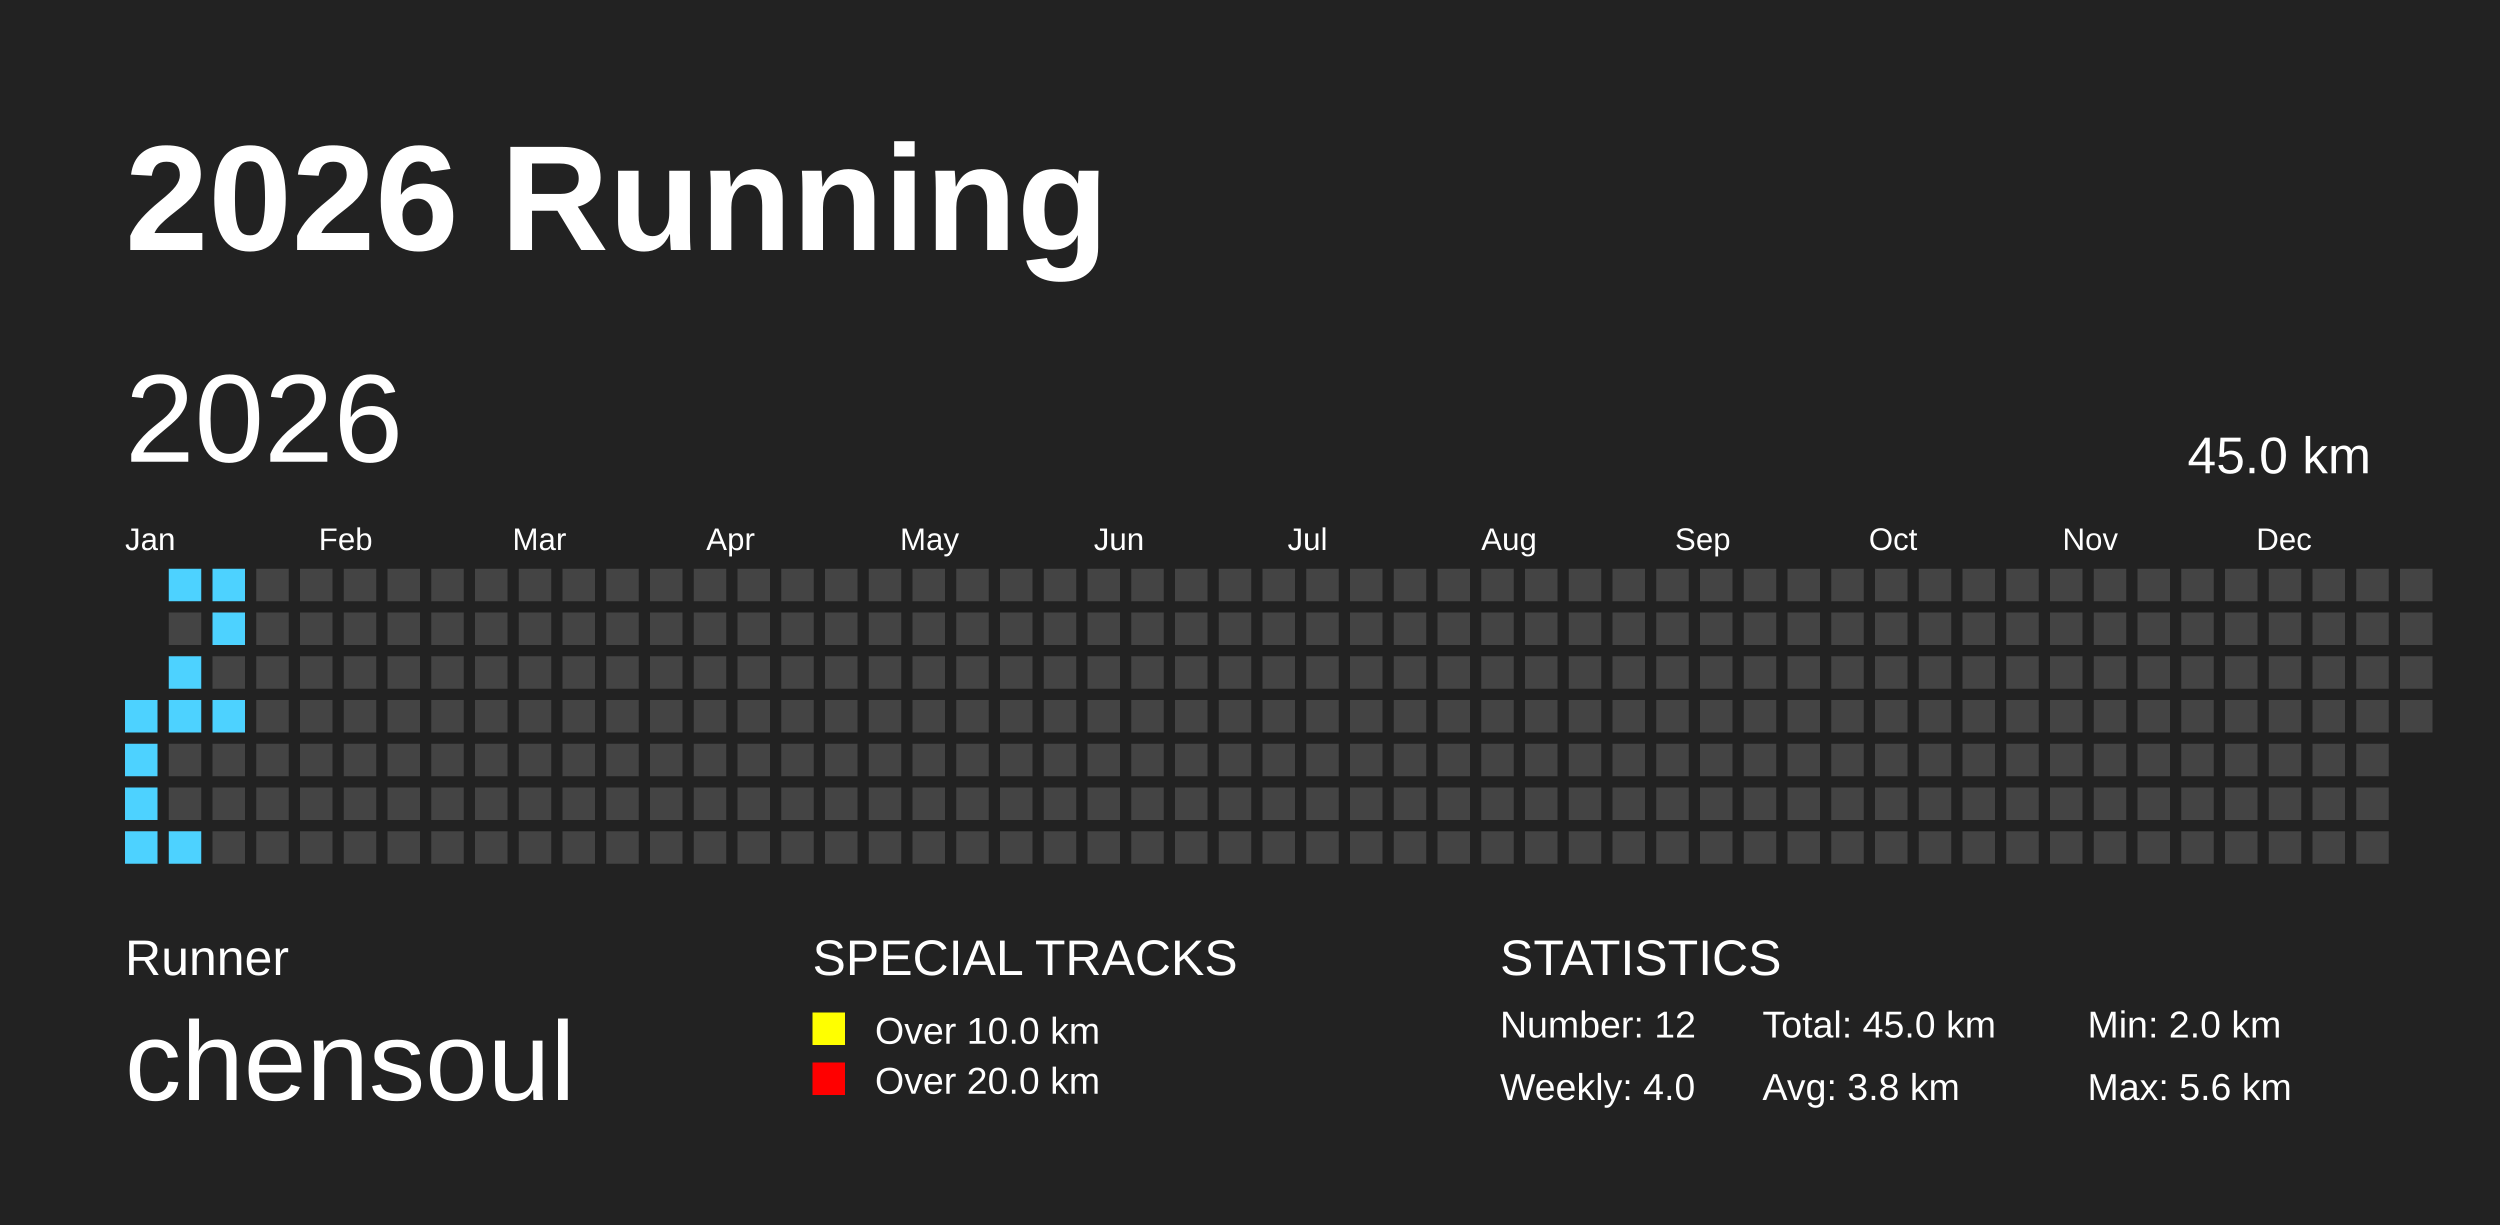
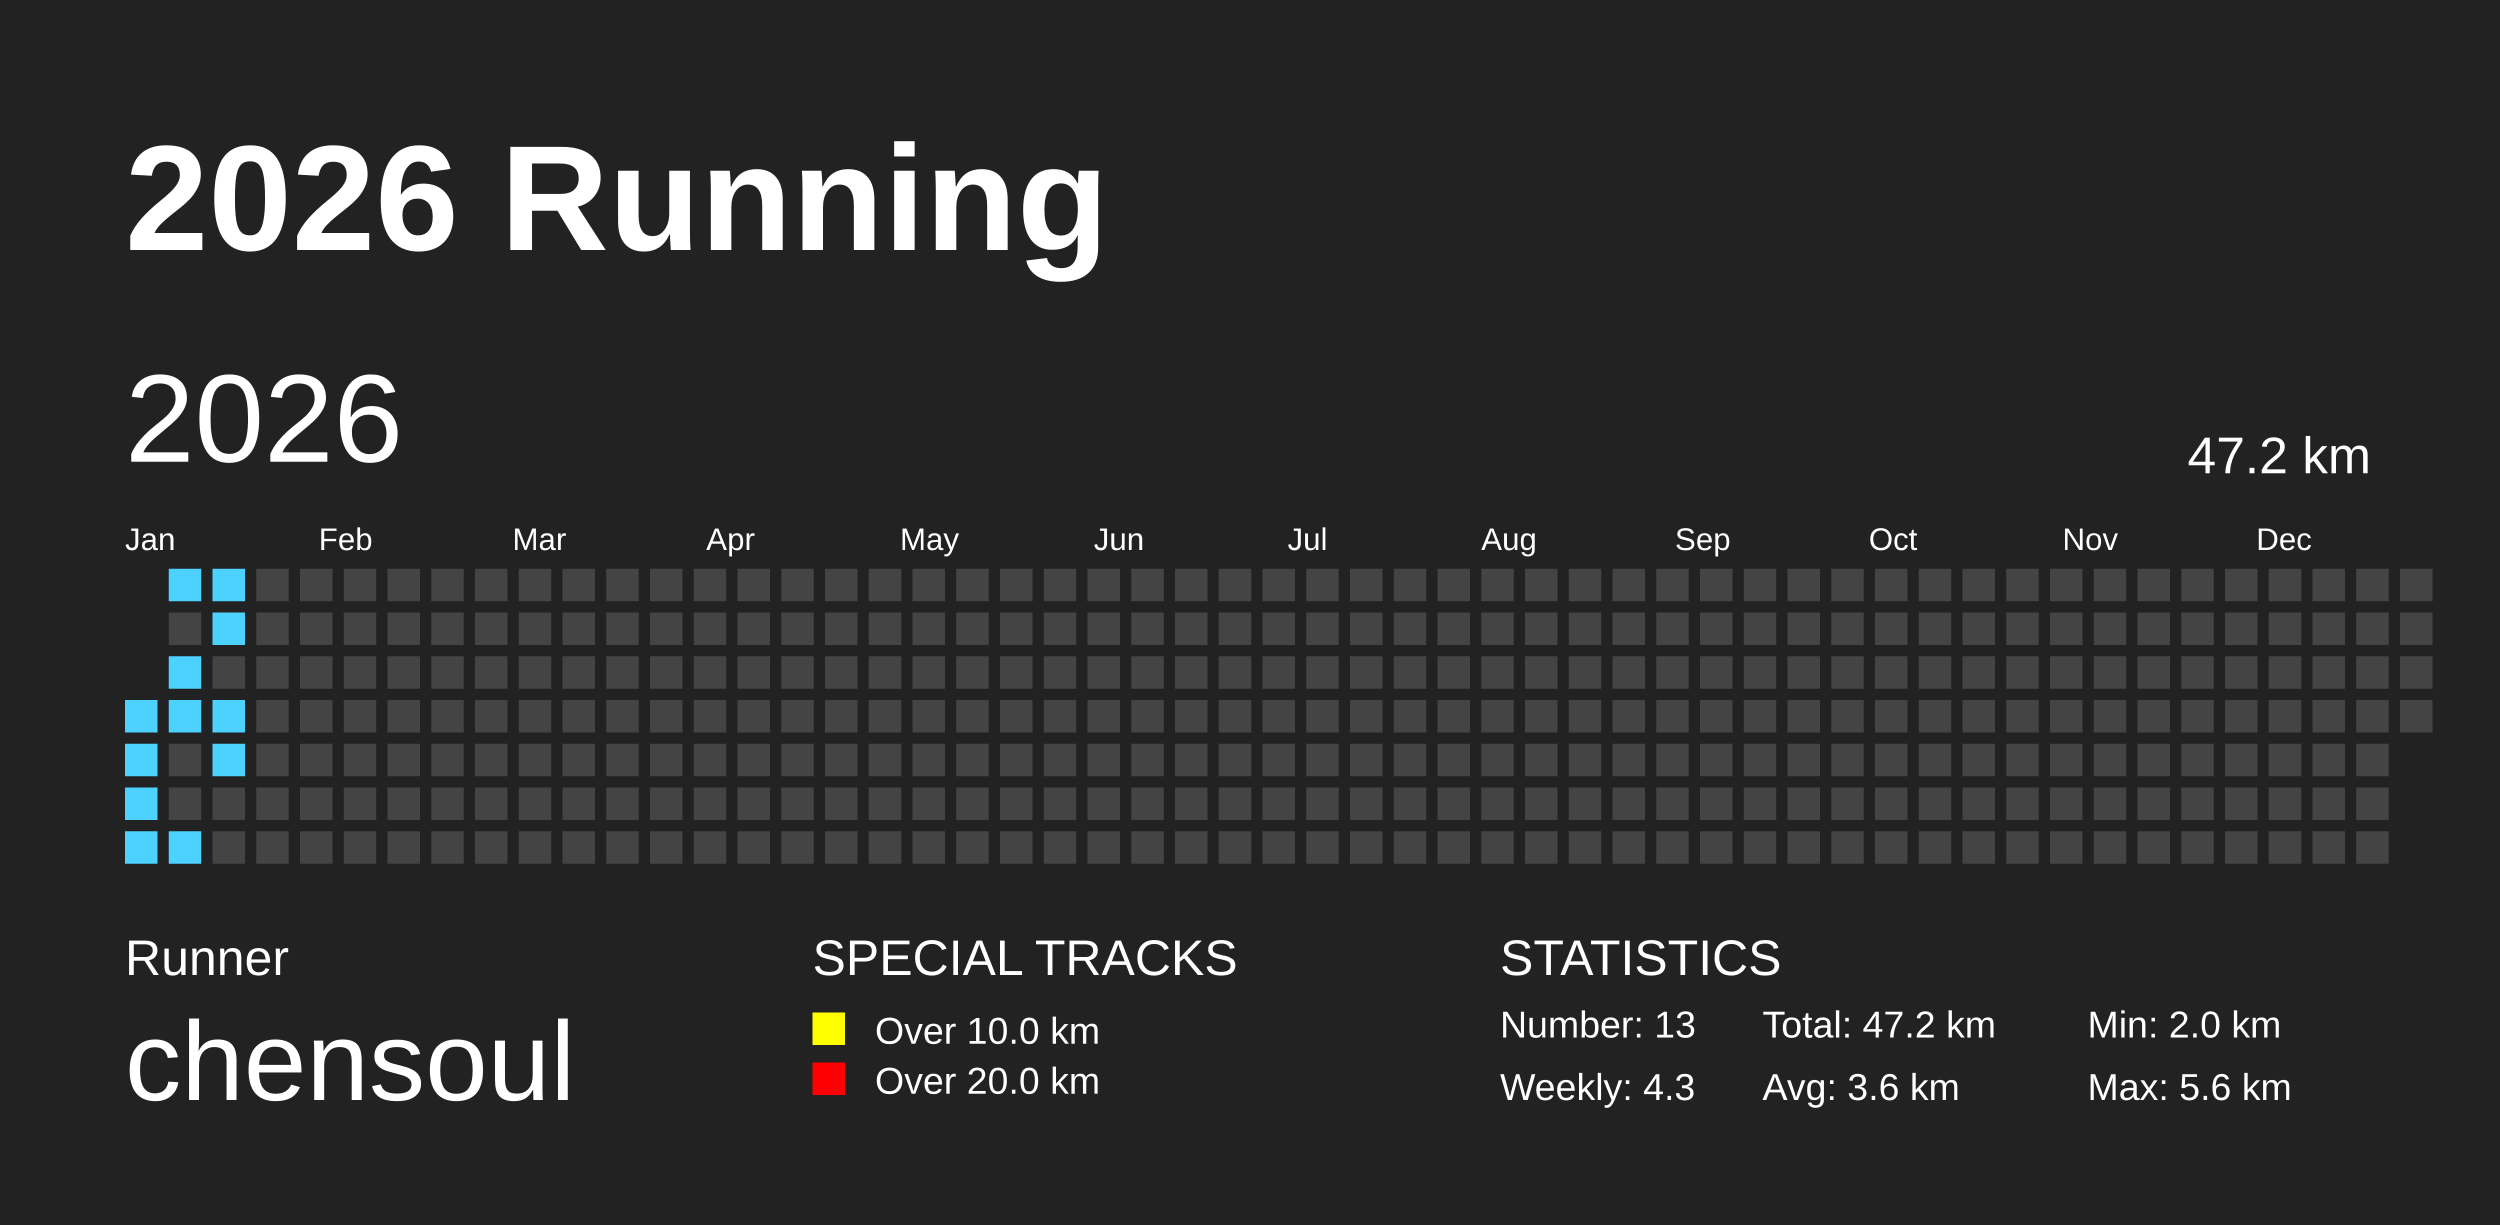
<svg xmlns="http://www.w3.org/2000/svg" baseProfile="full" height="98mm" version="1.1" viewBox="0,0,200,98" width="200mm">
  <defs />
  <rect fill="#222222" height="98" width="200" x="0" y="0" />
  <text fill="#FFFFFF" style="font-size:12px; font-family:Arial; font-weight:bold;" x="10" y="20">2026 Running</text>
  <text fill="#FFFFFF" style="font-size:4px; font-family:Arial" x="10" y="78">Runner</text>
  <text fill="#FFFFFF" style="font-size:9px; font-family:Arial" x="10" y="88">chensoul</text>
  <text fill="#FFFFFF" style="font-size:4px; font-family:Arial" x="65" y="78">SPECIAL TRACKS</text>
  <rect fill="yellow" height="2.6" width="2.6" x="65" y="81" />
  <text fill="#FFFFFF" style="font-size:3px; font-family:Arial" x="70" y="83.5">Over 10.0 km</text>
  <rect fill="red" height="2.6" width="2.6" x="65" y="85" />
  <text fill="#FFFFFF" style="font-size:3px; font-family:Arial" x="70" y="87.5">Over 20.0 km</text>
  <text fill="#FFFFFF" style="font-size:4px; font-family:Arial" x="120" y="78">STATISTICS</text>
-   <text fill="#FFFFFF" style="font-size:3px; font-family:Arial" x="120" y="83">Number: 12</text>
-   <text fill="#FFFFFF" style="font-size:3px; font-family:Arial" x="120" y="88">Weekly: 4.0</text>
-   <text fill="#FFFFFF" style="font-size:3px; font-family:Arial" x="141" y="83">Total: 45.0 km</text>
-   <text fill="#FFFFFF" style="font-size:3px; font-family:Arial" x="141" y="88">Avg: 3.8 km</text>
+   <text fill="#FFFFFF" style="font-size:3px; font-family:Arial" x="120" y="83">Number: 13</text>
+   <text fill="#FFFFFF" style="font-size:3px; font-family:Arial" x="120" y="88">Weekly: 4.3</text>
+   <text fill="#FFFFFF" style="font-size:3px; font-family:Arial" x="141" y="83">Total: 47.2 km</text>
+   <text fill="#FFFFFF" style="font-size:3px; font-family:Arial" x="141" y="88">Avg: 3.6 km</text>
  <text fill="#FFFFFF" style="font-size:3px; font-family:Arial" x="167" y="83">Min: 2.0 km</text>
  <text fill="#FFFFFF" style="font-size:3px; font-family:Arial" x="167" y="88">Max: 5.6 km</text>
  <text dominant-baseline="hanging" fill="#FFFFFF" style="font-size:10.0px; font-family:Arial;" x="10" y="30">2026</text>
-   <text dominant-baseline="hanging" fill="#FFFFFF" style="font-size:4.125px; font-family:Arial;" x="175" y="35">45.0 km</text>
+   <text dominant-baseline="hanging" fill="#FFFFFF" style="font-size:4.125px; font-family:Arial;" x="175" y="35">47.2 km</text>
  <text fill="#FFFFFF" style="font-size:2.5px; font-family:Arial" x="10.0" y="44">Jan</text>
  <text fill="#FFFFFF" style="font-size:2.5px; font-family:Arial" x="25.5" y="44">Feb</text>
  <text fill="#FFFFFF" style="font-size:2.5px; font-family:Arial" x="41.0" y="44">Mar</text>
  <text fill="#FFFFFF" style="font-size:2.5px; font-family:Arial" x="56.5" y="44">Apr</text>
  <text fill="#FFFFFF" style="font-size:2.5px; font-family:Arial" x="72.0" y="44">May</text>
  <text fill="#FFFFFF" style="font-size:2.5px; font-family:Arial" x="87.5" y="44">Jun</text>
  <text fill="#FFFFFF" style="font-size:2.5px; font-family:Arial" x="103.0" y="44">Jul</text>
  <text fill="#FFFFFF" style="font-size:2.5px; font-family:Arial" x="118.5" y="44">Aug</text>
  <text fill="#FFFFFF" style="font-size:2.5px; font-family:Arial" x="134.0" y="44">Sep</text>
  <text fill="#FFFFFF" style="font-size:2.5px; font-family:Arial" x="149.5" y="44">Oct</text>
  <text fill="#FFFFFF" style="font-size:2.5px; font-family:Arial" x="165.0" y="44">Nov</text>
  <text fill="#FFFFFF" style="font-size:2.5px; font-family:Arial" x="180.5" y="44">Dec</text>
  <rect fill="#4DD2FF" height="2.6" width="2.6" x="10.0" y="56.0" />
  <rect fill="#4DD2FF" height="2.6" width="2.6" x="10.0" y="59.5" />
  <rect fill="#4DD2FF" height="2.6" width="2.6" x="10.0" y="63.0" />
  <rect fill="#4DD2FF" height="2.6" width="2.6" x="10.0" y="66.5" />
  <rect fill="#4DD2FF" height="2.6" width="2.6" x="13.5" y="45.5" />
  <rect fill="#444444" height="2.6" width="2.6" x="13.5" y="49.0" />
  <rect fill="#4DD2FF" height="2.6" width="2.6" x="13.5" y="52.5" />
  <rect fill="#4DD2FF" height="2.6" width="2.6" x="13.5" y="56.0" />
  <rect fill="#444444" height="2.6" width="2.6" x="13.5" y="59.5" />
  <rect fill="#444444" height="2.6" width="2.6" x="13.5" y="63.0" />
  <rect fill="#4DD2FF" height="2.6" width="2.6" x="13.5" y="66.5" />
  <rect fill="#4DD2FF" height="2.6" width="2.6" x="17.0" y="45.5" />
  <rect fill="#4DD2FF" height="2.6" width="2.6" x="17.0" y="49.0" />
  <rect fill="#444444" height="2.6" width="2.6" x="17.0" y="52.5" />
  <rect fill="#4DD2FF" height="2.6" width="2.6" x="17.0" y="56.0" />
-   <rect fill="#444444" height="2.6" width="2.6" x="17.0" y="59.5" />
+   <rect fill="#4DD2FF" height="2.6" width="2.6" x="17.0" y="59.5" />
  <rect fill="#444444" height="2.6" width="2.6" x="17.0" y="63.0" />
  <rect fill="#444444" height="2.6" width="2.6" x="17.0" y="66.5" />
  <rect fill="#444444" height="2.6" width="2.6" x="20.5" y="45.5" />
  <rect fill="#444444" height="2.6" width="2.6" x="20.5" y="49.0" />
  <rect fill="#444444" height="2.6" width="2.6" x="20.5" y="52.5" />
  <rect fill="#444444" height="2.6" width="2.6" x="20.5" y="56.0" />
  <rect fill="#444444" height="2.6" width="2.6" x="20.5" y="59.5" />
  <rect fill="#444444" height="2.6" width="2.6" x="20.5" y="63.0" />
  <rect fill="#444444" height="2.6" width="2.6" x="20.5" y="66.5" />
  <rect fill="#444444" height="2.6" width="2.6" x="24.0" y="45.5" />
  <rect fill="#444444" height="2.6" width="2.6" x="24.0" y="49.0" />
  <rect fill="#444444" height="2.6" width="2.6" x="24.0" y="52.5" />
  <rect fill="#444444" height="2.6" width="2.6" x="24.0" y="56.0" />
  <rect fill="#444444" height="2.6" width="2.6" x="24.0" y="59.5" />
  <rect fill="#444444" height="2.6" width="2.6" x="24.0" y="63.0" />
  <rect fill="#444444" height="2.6" width="2.6" x="24.0" y="66.5" />
  <rect fill="#444444" height="2.6" width="2.6" x="27.5" y="45.5" />
  <rect fill="#444444" height="2.6" width="2.6" x="27.5" y="49.0" />
  <rect fill="#444444" height="2.6" width="2.6" x="27.5" y="52.5" />
  <rect fill="#444444" height="2.6" width="2.6" x="27.5" y="56.0" />
  <rect fill="#444444" height="2.6" width="2.6" x="27.5" y="59.5" />
  <rect fill="#444444" height="2.6" width="2.6" x="27.5" y="63.0" />
  <rect fill="#444444" height="2.6" width="2.6" x="27.5" y="66.5" />
  <rect fill="#444444" height="2.6" width="2.6" x="31.0" y="45.5" />
  <rect fill="#444444" height="2.6" width="2.6" x="31.0" y="49.0" />
  <rect fill="#444444" height="2.6" width="2.6" x="31.0" y="52.5" />
  <rect fill="#444444" height="2.6" width="2.6" x="31.0" y="56.0" />
  <rect fill="#444444" height="2.6" width="2.6" x="31.0" y="59.5" />
  <rect fill="#444444" height="2.6" width="2.6" x="31.0" y="63.0" />
  <rect fill="#444444" height="2.6" width="2.6" x="31.0" y="66.5" />
  <rect fill="#444444" height="2.6" width="2.6" x="34.5" y="45.5" />
  <rect fill="#444444" height="2.6" width="2.6" x="34.5" y="49.0" />
  <rect fill="#444444" height="2.6" width="2.6" x="34.5" y="52.5" />
  <rect fill="#444444" height="2.6" width="2.6" x="34.5" y="56.0" />
  <rect fill="#444444" height="2.6" width="2.6" x="34.5" y="59.5" />
  <rect fill="#444444" height="2.6" width="2.6" x="34.5" y="63.0" />
  <rect fill="#444444" height="2.6" width="2.6" x="34.5" y="66.5" />
  <rect fill="#444444" height="2.6" width="2.6" x="38.0" y="45.5" />
  <rect fill="#444444" height="2.6" width="2.6" x="38.0" y="49.0" />
  <rect fill="#444444" height="2.6" width="2.6" x="38.0" y="52.5" />
  <rect fill="#444444" height="2.6" width="2.6" x="38.0" y="56.0" />
  <rect fill="#444444" height="2.6" width="2.6" x="38.0" y="59.5" />
  <rect fill="#444444" height="2.6" width="2.6" x="38.0" y="63.0" />
  <rect fill="#444444" height="2.6" width="2.6" x="38.0" y="66.5" />
  <rect fill="#444444" height="2.6" width="2.6" x="41.5" y="45.5" />
  <rect fill="#444444" height="2.6" width="2.6" x="41.5" y="49.0" />
  <rect fill="#444444" height="2.6" width="2.6" x="41.5" y="52.5" />
  <rect fill="#444444" height="2.6" width="2.6" x="41.5" y="56.0" />
  <rect fill="#444444" height="2.6" width="2.6" x="41.5" y="59.5" />
  <rect fill="#444444" height="2.6" width="2.6" x="41.5" y="63.0" />
  <rect fill="#444444" height="2.6" width="2.6" x="41.5" y="66.5" />
  <rect fill="#444444" height="2.6" width="2.6" x="45.0" y="45.5" />
  <rect fill="#444444" height="2.6" width="2.6" x="45.0" y="49.0" />
  <rect fill="#444444" height="2.6" width="2.6" x="45.0" y="52.5" />
  <rect fill="#444444" height="2.6" width="2.6" x="45.0" y="56.0" />
  <rect fill="#444444" height="2.6" width="2.6" x="45.0" y="59.5" />
  <rect fill="#444444" height="2.6" width="2.6" x="45.0" y="63.0" />
  <rect fill="#444444" height="2.6" width="2.6" x="45.0" y="66.5" />
  <rect fill="#444444" height="2.6" width="2.6" x="48.5" y="45.5" />
  <rect fill="#444444" height="2.6" width="2.6" x="48.5" y="49.0" />
  <rect fill="#444444" height="2.6" width="2.6" x="48.5" y="52.5" />
  <rect fill="#444444" height="2.6" width="2.6" x="48.5" y="56.0" />
  <rect fill="#444444" height="2.6" width="2.6" x="48.5" y="59.5" />
  <rect fill="#444444" height="2.6" width="2.6" x="48.5" y="63.0" />
  <rect fill="#444444" height="2.6" width="2.6" x="48.5" y="66.5" />
  <rect fill="#444444" height="2.6" width="2.6" x="52.0" y="45.5" />
  <rect fill="#444444" height="2.6" width="2.6" x="52.0" y="49.0" />
  <rect fill="#444444" height="2.6" width="2.6" x="52.0" y="52.5" />
  <rect fill="#444444" height="2.6" width="2.6" x="52.0" y="56.0" />
  <rect fill="#444444" height="2.6" width="2.6" x="52.0" y="59.5" />
  <rect fill="#444444" height="2.6" width="2.6" x="52.0" y="63.0" />
  <rect fill="#444444" height="2.6" width="2.6" x="52.0" y="66.5" />
  <rect fill="#444444" height="2.6" width="2.6" x="55.5" y="45.5" />
  <rect fill="#444444" height="2.6" width="2.6" x="55.5" y="49.0" />
  <rect fill="#444444" height="2.6" width="2.6" x="55.5" y="52.5" />
  <rect fill="#444444" height="2.6" width="2.6" x="55.5" y="56.0" />
  <rect fill="#444444" height="2.6" width="2.6" x="55.5" y="59.5" />
  <rect fill="#444444" height="2.6" width="2.6" x="55.5" y="63.0" />
  <rect fill="#444444" height="2.6" width="2.6" x="55.5" y="66.5" />
  <rect fill="#444444" height="2.6" width="2.6" x="59.0" y="45.5" />
  <rect fill="#444444" height="2.6" width="2.6" x="59.0" y="49.0" />
  <rect fill="#444444" height="2.6" width="2.6" x="59.0" y="52.5" />
  <rect fill="#444444" height="2.6" width="2.6" x="59.0" y="56.0" />
  <rect fill="#444444" height="2.6" width="2.6" x="59.0" y="59.5" />
  <rect fill="#444444" height="2.6" width="2.6" x="59.0" y="63.0" />
  <rect fill="#444444" height="2.6" width="2.6" x="59.0" y="66.5" />
  <rect fill="#444444" height="2.6" width="2.6" x="62.5" y="45.5" />
  <rect fill="#444444" height="2.6" width="2.6" x="62.5" y="49.0" />
  <rect fill="#444444" height="2.6" width="2.6" x="62.5" y="52.5" />
  <rect fill="#444444" height="2.6" width="2.6" x="62.5" y="56.0" />
  <rect fill="#444444" height="2.6" width="2.6" x="62.5" y="59.5" />
  <rect fill="#444444" height="2.6" width="2.6" x="62.5" y="63.0" />
  <rect fill="#444444" height="2.6" width="2.6" x="62.5" y="66.5" />
  <rect fill="#444444" height="2.6" width="2.6" x="66.0" y="45.5" />
  <rect fill="#444444" height="2.6" width="2.6" x="66.0" y="49.0" />
  <rect fill="#444444" height="2.6" width="2.6" x="66.0" y="52.5" />
  <rect fill="#444444" height="2.6" width="2.6" x="66.0" y="56.0" />
  <rect fill="#444444" height="2.6" width="2.6" x="66.0" y="59.5" />
  <rect fill="#444444" height="2.6" width="2.6" x="66.0" y="63.0" />
  <rect fill="#444444" height="2.6" width="2.6" x="66.0" y="66.5" />
  <rect fill="#444444" height="2.6" width="2.6" x="69.5" y="45.5" />
  <rect fill="#444444" height="2.6" width="2.6" x="69.5" y="49.0" />
  <rect fill="#444444" height="2.6" width="2.6" x="69.5" y="52.5" />
  <rect fill="#444444" height="2.6" width="2.6" x="69.5" y="56.0" />
  <rect fill="#444444" height="2.6" width="2.6" x="69.5" y="59.5" />
  <rect fill="#444444" height="2.6" width="2.6" x="69.5" y="63.0" />
  <rect fill="#444444" height="2.6" width="2.6" x="69.5" y="66.5" />
  <rect fill="#444444" height="2.6" width="2.6" x="73.0" y="45.5" />
  <rect fill="#444444" height="2.6" width="2.6" x="73.0" y="49.0" />
  <rect fill="#444444" height="2.6" width="2.6" x="73.0" y="52.5" />
  <rect fill="#444444" height="2.6" width="2.6" x="73.0" y="56.0" />
  <rect fill="#444444" height="2.6" width="2.6" x="73.0" y="59.5" />
  <rect fill="#444444" height="2.6" width="2.6" x="73.0" y="63.0" />
  <rect fill="#444444" height="2.6" width="2.6" x="73.0" y="66.5" />
  <rect fill="#444444" height="2.6" width="2.6" x="76.5" y="45.5" />
  <rect fill="#444444" height="2.6" width="2.6" x="76.5" y="49.0" />
  <rect fill="#444444" height="2.6" width="2.6" x="76.5" y="52.5" />
  <rect fill="#444444" height="2.6" width="2.6" x="76.5" y="56.0" />
  <rect fill="#444444" height="2.6" width="2.6" x="76.5" y="59.5" />
  <rect fill="#444444" height="2.6" width="2.6" x="76.5" y="63.0" />
  <rect fill="#444444" height="2.6" width="2.6" x="76.5" y="66.5" />
  <rect fill="#444444" height="2.6" width="2.6" x="80.0" y="45.5" />
  <rect fill="#444444" height="2.6" width="2.6" x="80.0" y="49.0" />
  <rect fill="#444444" height="2.6" width="2.6" x="80.0" y="52.5" />
  <rect fill="#444444" height="2.6" width="2.6" x="80.0" y="56.0" />
  <rect fill="#444444" height="2.6" width="2.6" x="80.0" y="59.5" />
  <rect fill="#444444" height="2.6" width="2.6" x="80.0" y="63.0" />
  <rect fill="#444444" height="2.6" width="2.6" x="80.0" y="66.5" />
  <rect fill="#444444" height="2.6" width="2.6" x="83.5" y="45.5" />
  <rect fill="#444444" height="2.6" width="2.6" x="83.5" y="49.0" />
  <rect fill="#444444" height="2.6" width="2.6" x="83.5" y="52.5" />
  <rect fill="#444444" height="2.6" width="2.6" x="83.5" y="56.0" />
  <rect fill="#444444" height="2.6" width="2.6" x="83.5" y="59.5" />
  <rect fill="#444444" height="2.6" width="2.6" x="83.5" y="63.0" />
  <rect fill="#444444" height="2.6" width="2.6" x="83.5" y="66.5" />
  <rect fill="#444444" height="2.6" width="2.6" x="87.0" y="45.5" />
  <rect fill="#444444" height="2.6" width="2.6" x="87.0" y="49.0" />
  <rect fill="#444444" height="2.6" width="2.6" x="87.0" y="52.5" />
  <rect fill="#444444" height="2.6" width="2.6" x="87.0" y="56.0" />
  <rect fill="#444444" height="2.6" width="2.6" x="87.0" y="59.5" />
  <rect fill="#444444" height="2.6" width="2.6" x="87.0" y="63.0" />
  <rect fill="#444444" height="2.6" width="2.6" x="87.0" y="66.5" />
  <rect fill="#444444" height="2.6" width="2.6" x="90.5" y="45.5" />
  <rect fill="#444444" height="2.6" width="2.6" x="90.5" y="49.0" />
  <rect fill="#444444" height="2.6" width="2.6" x="90.5" y="52.5" />
  <rect fill="#444444" height="2.6" width="2.6" x="90.5" y="56.0" />
  <rect fill="#444444" height="2.6" width="2.6" x="90.5" y="59.5" />
  <rect fill="#444444" height="2.6" width="2.6" x="90.5" y="63.0" />
  <rect fill="#444444" height="2.6" width="2.6" x="90.5" y="66.5" />
  <rect fill="#444444" height="2.6" width="2.6" x="94.0" y="45.5" />
  <rect fill="#444444" height="2.6" width="2.6" x="94.0" y="49.0" />
  <rect fill="#444444" height="2.6" width="2.6" x="94.0" y="52.5" />
  <rect fill="#444444" height="2.6" width="2.6" x="94.0" y="56.0" />
  <rect fill="#444444" height="2.6" width="2.6" x="94.0" y="59.5" />
  <rect fill="#444444" height="2.6" width="2.6" x="94.0" y="63.0" />
  <rect fill="#444444" height="2.6" width="2.6" x="94.0" y="66.5" />
  <rect fill="#444444" height="2.6" width="2.6" x="97.5" y="45.5" />
  <rect fill="#444444" height="2.6" width="2.6" x="97.5" y="49.0" />
  <rect fill="#444444" height="2.6" width="2.6" x="97.5" y="52.5" />
  <rect fill="#444444" height="2.6" width="2.6" x="97.5" y="56.0" />
  <rect fill="#444444" height="2.6" width="2.6" x="97.5" y="59.5" />
  <rect fill="#444444" height="2.6" width="2.6" x="97.5" y="63.0" />
  <rect fill="#444444" height="2.6" width="2.6" x="97.5" y="66.5" />
  <rect fill="#444444" height="2.6" width="2.6" x="101.0" y="45.5" />
  <rect fill="#444444" height="2.6" width="2.6" x="101.0" y="49.0" />
  <rect fill="#444444" height="2.6" width="2.6" x="101.0" y="52.5" />
  <rect fill="#444444" height="2.6" width="2.6" x="101.0" y="56.0" />
  <rect fill="#444444" height="2.6" width="2.6" x="101.0" y="59.5" />
  <rect fill="#444444" height="2.6" width="2.6" x="101.0" y="63.0" />
  <rect fill="#444444" height="2.6" width="2.6" x="101.0" y="66.5" />
  <rect fill="#444444" height="2.6" width="2.6" x="104.5" y="45.5" />
  <rect fill="#444444" height="2.6" width="2.6" x="104.5" y="49.0" />
  <rect fill="#444444" height="2.6" width="2.6" x="104.5" y="52.5" />
  <rect fill="#444444" height="2.6" width="2.6" x="104.5" y="56.0" />
  <rect fill="#444444" height="2.6" width="2.6" x="104.5" y="59.5" />
  <rect fill="#444444" height="2.6" width="2.6" x="104.5" y="63.0" />
  <rect fill="#444444" height="2.6" width="2.6" x="104.5" y="66.5" />
  <rect fill="#444444" height="2.6" width="2.6" x="108.0" y="45.5" />
  <rect fill="#444444" height="2.6" width="2.6" x="108.0" y="49.0" />
  <rect fill="#444444" height="2.6" width="2.6" x="108.0" y="52.5" />
  <rect fill="#444444" height="2.6" width="2.6" x="108.0" y="56.0" />
  <rect fill="#444444" height="2.6" width="2.6" x="108.0" y="59.5" />
  <rect fill="#444444" height="2.6" width="2.6" x="108.0" y="63.0" />
  <rect fill="#444444" height="2.6" width="2.6" x="108.0" y="66.5" />
  <rect fill="#444444" height="2.6" width="2.6" x="111.5" y="45.5" />
  <rect fill="#444444" height="2.6" width="2.6" x="111.5" y="49.0" />
  <rect fill="#444444" height="2.6" width="2.6" x="111.5" y="52.5" />
  <rect fill="#444444" height="2.6" width="2.6" x="111.5" y="56.0" />
  <rect fill="#444444" height="2.6" width="2.6" x="111.5" y="59.5" />
  <rect fill="#444444" height="2.6" width="2.6" x="111.5" y="63.0" />
  <rect fill="#444444" height="2.6" width="2.6" x="111.5" y="66.5" />
  <rect fill="#444444" height="2.6" width="2.6" x="115.0" y="45.5" />
  <rect fill="#444444" height="2.6" width="2.6" x="115.0" y="49.0" />
  <rect fill="#444444" height="2.6" width="2.6" x="115.0" y="52.5" />
  <rect fill="#444444" height="2.6" width="2.6" x="115.0" y="56.0" />
  <rect fill="#444444" height="2.6" width="2.6" x="115.0" y="59.5" />
  <rect fill="#444444" height="2.6" width="2.6" x="115.0" y="63.0" />
  <rect fill="#444444" height="2.6" width="2.6" x="115.0" y="66.5" />
  <rect fill="#444444" height="2.6" width="2.6" x="118.5" y="45.5" />
  <rect fill="#444444" height="2.6" width="2.6" x="118.5" y="49.0" />
  <rect fill="#444444" height="2.6" width="2.6" x="118.5" y="52.5" />
  <rect fill="#444444" height="2.6" width="2.6" x="118.5" y="56.0" />
  <rect fill="#444444" height="2.6" width="2.6" x="118.5" y="59.5" />
  <rect fill="#444444" height="2.6" width="2.6" x="118.5" y="63.0" />
  <rect fill="#444444" height="2.6" width="2.6" x="118.5" y="66.5" />
  <rect fill="#444444" height="2.6" width="2.6" x="122.0" y="45.5" />
  <rect fill="#444444" height="2.6" width="2.6" x="122.0" y="49.0" />
  <rect fill="#444444" height="2.6" width="2.6" x="122.0" y="52.5" />
  <rect fill="#444444" height="2.6" width="2.6" x="122.0" y="56.0" />
  <rect fill="#444444" height="2.6" width="2.6" x="122.0" y="59.5" />
  <rect fill="#444444" height="2.6" width="2.6" x="122.0" y="63.0" />
  <rect fill="#444444" height="2.6" width="2.6" x="122.0" y="66.5" />
  <rect fill="#444444" height="2.6" width="2.6" x="125.5" y="45.5" />
  <rect fill="#444444" height="2.6" width="2.6" x="125.5" y="49.0" />
  <rect fill="#444444" height="2.6" width="2.6" x="125.5" y="52.5" />
  <rect fill="#444444" height="2.6" width="2.6" x="125.5" y="56.0" />
  <rect fill="#444444" height="2.6" width="2.6" x="125.5" y="59.5" />
  <rect fill="#444444" height="2.6" width="2.6" x="125.5" y="63.0" />
  <rect fill="#444444" height="2.6" width="2.6" x="125.5" y="66.5" />
  <rect fill="#444444" height="2.6" width="2.6" x="129.0" y="45.5" />
  <rect fill="#444444" height="2.6" width="2.6" x="129.0" y="49.0" />
  <rect fill="#444444" height="2.6" width="2.6" x="129.0" y="52.5" />
  <rect fill="#444444" height="2.6" width="2.6" x="129.0" y="56.0" />
  <rect fill="#444444" height="2.6" width="2.6" x="129.0" y="59.5" />
  <rect fill="#444444" height="2.6" width="2.6" x="129.0" y="63.0" />
  <rect fill="#444444" height="2.6" width="2.6" x="129.0" y="66.5" />
  <rect fill="#444444" height="2.6" width="2.6" x="132.5" y="45.5" />
  <rect fill="#444444" height="2.6" width="2.6" x="132.5" y="49.0" />
  <rect fill="#444444" height="2.6" width="2.6" x="132.5" y="52.5" />
  <rect fill="#444444" height="2.6" width="2.6" x="132.5" y="56.0" />
  <rect fill="#444444" height="2.6" width="2.6" x="132.5" y="59.5" />
  <rect fill="#444444" height="2.6" width="2.6" x="132.5" y="63.0" />
  <rect fill="#444444" height="2.6" width="2.6" x="132.5" y="66.5" />
  <rect fill="#444444" height="2.6" width="2.6" x="136.0" y="45.5" />
  <rect fill="#444444" height="2.6" width="2.6" x="136.0" y="49.0" />
  <rect fill="#444444" height="2.6" width="2.6" x="136.0" y="52.5" />
  <rect fill="#444444" height="2.6" width="2.6" x="136.0" y="56.0" />
  <rect fill="#444444" height="2.6" width="2.6" x="136.0" y="59.5" />
  <rect fill="#444444" height="2.6" width="2.6" x="136.0" y="63.0" />
  <rect fill="#444444" height="2.6" width="2.6" x="136.0" y="66.5" />
  <rect fill="#444444" height="2.6" width="2.6" x="139.5" y="45.5" />
  <rect fill="#444444" height="2.6" width="2.6" x="139.5" y="49.0" />
  <rect fill="#444444" height="2.6" width="2.6" x="139.5" y="52.5" />
  <rect fill="#444444" height="2.6" width="2.6" x="139.5" y="56.0" />
  <rect fill="#444444" height="2.6" width="2.6" x="139.5" y="59.5" />
  <rect fill="#444444" height="2.6" width="2.6" x="139.5" y="63.0" />
  <rect fill="#444444" height="2.6" width="2.6" x="139.5" y="66.5" />
  <rect fill="#444444" height="2.6" width="2.6" x="143.0" y="45.5" />
  <rect fill="#444444" height="2.6" width="2.6" x="143.0" y="49.0" />
  <rect fill="#444444" height="2.6" width="2.6" x="143.0" y="52.5" />
  <rect fill="#444444" height="2.6" width="2.6" x="143.0" y="56.0" />
  <rect fill="#444444" height="2.6" width="2.6" x="143.0" y="59.5" />
  <rect fill="#444444" height="2.6" width="2.6" x="143.0" y="63.0" />
  <rect fill="#444444" height="2.6" width="2.6" x="143.0" y="66.5" />
  <rect fill="#444444" height="2.6" width="2.6" x="146.5" y="45.5" />
  <rect fill="#444444" height="2.6" width="2.6" x="146.5" y="49.0" />
  <rect fill="#444444" height="2.6" width="2.6" x="146.5" y="52.5" />
  <rect fill="#444444" height="2.6" width="2.6" x="146.5" y="56.0" />
  <rect fill="#444444" height="2.6" width="2.6" x="146.5" y="59.5" />
  <rect fill="#444444" height="2.6" width="2.6" x="146.5" y="63.0" />
  <rect fill="#444444" height="2.6" width="2.6" x="146.5" y="66.5" />
  <rect fill="#444444" height="2.6" width="2.6" x="150.0" y="45.5" />
  <rect fill="#444444" height="2.6" width="2.6" x="150.0" y="49.0" />
  <rect fill="#444444" height="2.6" width="2.6" x="150.0" y="52.5" />
  <rect fill="#444444" height="2.6" width="2.6" x="150.0" y="56.0" />
  <rect fill="#444444" height="2.6" width="2.6" x="150.0" y="59.5" />
  <rect fill="#444444" height="2.6" width="2.6" x="150.0" y="63.0" />
  <rect fill="#444444" height="2.6" width="2.6" x="150.0" y="66.5" />
  <rect fill="#444444" height="2.6" width="2.6" x="153.5" y="45.5" />
  <rect fill="#444444" height="2.6" width="2.6" x="153.5" y="49.0" />
  <rect fill="#444444" height="2.6" width="2.6" x="153.5" y="52.5" />
  <rect fill="#444444" height="2.6" width="2.6" x="153.5" y="56.0" />
  <rect fill="#444444" height="2.6" width="2.6" x="153.5" y="59.5" />
  <rect fill="#444444" height="2.6" width="2.6" x="153.5" y="63.0" />
  <rect fill="#444444" height="2.6" width="2.6" x="153.5" y="66.5" />
  <rect fill="#444444" height="2.6" width="2.6" x="157.0" y="45.5" />
  <rect fill="#444444" height="2.6" width="2.6" x="157.0" y="49.0" />
  <rect fill="#444444" height="2.6" width="2.6" x="157.0" y="52.5" />
  <rect fill="#444444" height="2.6" width="2.6" x="157.0" y="56.0" />
  <rect fill="#444444" height="2.6" width="2.6" x="157.0" y="59.5" />
  <rect fill="#444444" height="2.6" width="2.6" x="157.0" y="63.0" />
  <rect fill="#444444" height="2.6" width="2.6" x="157.0" y="66.5" />
  <rect fill="#444444" height="2.6" width="2.6" x="160.5" y="45.5" />
  <rect fill="#444444" height="2.6" width="2.6" x="160.5" y="49.0" />
  <rect fill="#444444" height="2.6" width="2.6" x="160.5" y="52.5" />
  <rect fill="#444444" height="2.6" width="2.6" x="160.5" y="56.0" />
  <rect fill="#444444" height="2.6" width="2.6" x="160.5" y="59.5" />
  <rect fill="#444444" height="2.6" width="2.6" x="160.5" y="63.0" />
  <rect fill="#444444" height="2.6" width="2.6" x="160.5" y="66.5" />
  <rect fill="#444444" height="2.6" width="2.6" x="164.0" y="45.5" />
  <rect fill="#444444" height="2.6" width="2.6" x="164.0" y="49.0" />
  <rect fill="#444444" height="2.6" width="2.6" x="164.0" y="52.5" />
  <rect fill="#444444" height="2.6" width="2.6" x="164.0" y="56.0" />
  <rect fill="#444444" height="2.6" width="2.6" x="164.0" y="59.5" />
  <rect fill="#444444" height="2.6" width="2.6" x="164.0" y="63.0" />
  <rect fill="#444444" height="2.6" width="2.6" x="164.0" y="66.5" />
  <rect fill="#444444" height="2.6" width="2.6" x="167.5" y="45.5" />
  <rect fill="#444444" height="2.6" width="2.6" x="167.5" y="49.0" />
  <rect fill="#444444" height="2.6" width="2.6" x="167.5" y="52.5" />
  <rect fill="#444444" height="2.6" width="2.6" x="167.5" y="56.0" />
  <rect fill="#444444" height="2.6" width="2.6" x="167.5" y="59.5" />
  <rect fill="#444444" height="2.6" width="2.6" x="167.5" y="63.0" />
  <rect fill="#444444" height="2.6" width="2.6" x="167.5" y="66.5" />
  <rect fill="#444444" height="2.6" width="2.6" x="171.0" y="45.5" />
  <rect fill="#444444" height="2.6" width="2.6" x="171.0" y="49.0" />
  <rect fill="#444444" height="2.6" width="2.6" x="171.0" y="52.5" />
  <rect fill="#444444" height="2.6" width="2.6" x="171.0" y="56.0" />
  <rect fill="#444444" height="2.6" width="2.6" x="171.0" y="59.5" />
  <rect fill="#444444" height="2.6" width="2.6" x="171.0" y="63.0" />
  <rect fill="#444444" height="2.6" width="2.6" x="171.0" y="66.5" />
  <rect fill="#444444" height="2.6" width="2.6" x="174.5" y="45.5" />
  <rect fill="#444444" height="2.6" width="2.6" x="174.5" y="49.0" />
  <rect fill="#444444" height="2.6" width="2.6" x="174.5" y="52.5" />
  <rect fill="#444444" height="2.6" width="2.6" x="174.5" y="56.0" />
  <rect fill="#444444" height="2.6" width="2.6" x="174.5" y="59.5" />
  <rect fill="#444444" height="2.6" width="2.6" x="174.5" y="63.0" />
  <rect fill="#444444" height="2.6" width="2.6" x="174.5" y="66.5" />
  <rect fill="#444444" height="2.6" width="2.6" x="178.0" y="45.5" />
  <rect fill="#444444" height="2.6" width="2.6" x="178.0" y="49.0" />
  <rect fill="#444444" height="2.6" width="2.6" x="178.0" y="52.5" />
  <rect fill="#444444" height="2.6" width="2.6" x="178.0" y="56.0" />
  <rect fill="#444444" height="2.6" width="2.6" x="178.0" y="59.5" />
  <rect fill="#444444" height="2.6" width="2.6" x="178.0" y="63.0" />
  <rect fill="#444444" height="2.6" width="2.6" x="178.0" y="66.5" />
  <rect fill="#444444" height="2.6" width="2.6" x="181.5" y="45.5" />
  <rect fill="#444444" height="2.6" width="2.6" x="181.5" y="49.0" />
  <rect fill="#444444" height="2.6" width="2.6" x="181.5" y="52.5" />
  <rect fill="#444444" height="2.6" width="2.6" x="181.5" y="56.0" />
  <rect fill="#444444" height="2.6" width="2.6" x="181.5" y="59.5" />
  <rect fill="#444444" height="2.6" width="2.6" x="181.5" y="63.0" />
  <rect fill="#444444" height="2.6" width="2.6" x="181.5" y="66.5" />
  <rect fill="#444444" height="2.6" width="2.6" x="185.0" y="45.5" />
  <rect fill="#444444" height="2.6" width="2.6" x="185.0" y="49.0" />
  <rect fill="#444444" height="2.6" width="2.6" x="185.0" y="52.5" />
  <rect fill="#444444" height="2.6" width="2.6" x="185.0" y="56.0" />
  <rect fill="#444444" height="2.6" width="2.6" x="185.0" y="59.5" />
  <rect fill="#444444" height="2.6" width="2.6" x="185.0" y="63.0" />
  <rect fill="#444444" height="2.6" width="2.6" x="185.0" y="66.5" />
  <rect fill="#444444" height="2.6" width="2.6" x="188.5" y="45.5" />
  <rect fill="#444444" height="2.6" width="2.6" x="188.5" y="49.0" />
  <rect fill="#444444" height="2.6" width="2.6" x="188.5" y="52.5" />
  <rect fill="#444444" height="2.6" width="2.6" x="188.5" y="56.0" />
  <rect fill="#444444" height="2.6" width="2.6" x="188.5" y="59.5" />
  <rect fill="#444444" height="2.6" width="2.6" x="188.5" y="63.0" />
  <rect fill="#444444" height="2.6" width="2.6" x="188.5" y="66.5" />
  <rect fill="#444444" height="2.6" width="2.6" x="192.0" y="45.5" />
  <rect fill="#444444" height="2.6" width="2.6" x="192.0" y="49.0" />
  <rect fill="#444444" height="2.6" width="2.6" x="192.0" y="52.5" />
  <rect fill="#444444" height="2.6" width="2.6" x="192.0" y="56.0" />
</svg>
